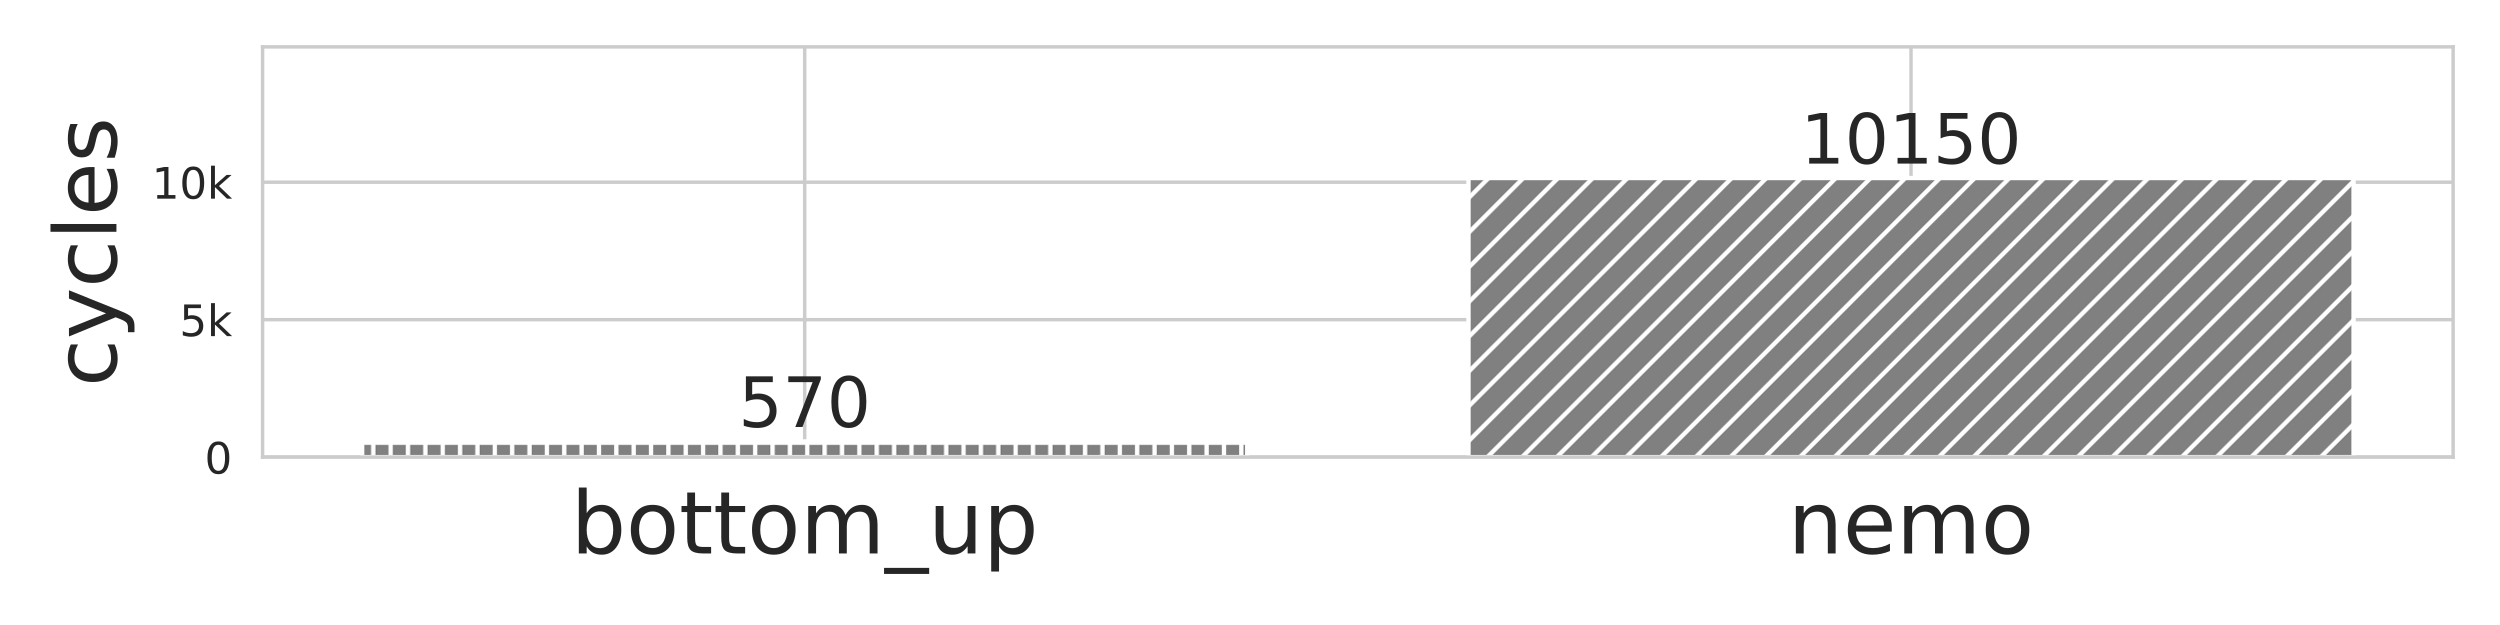
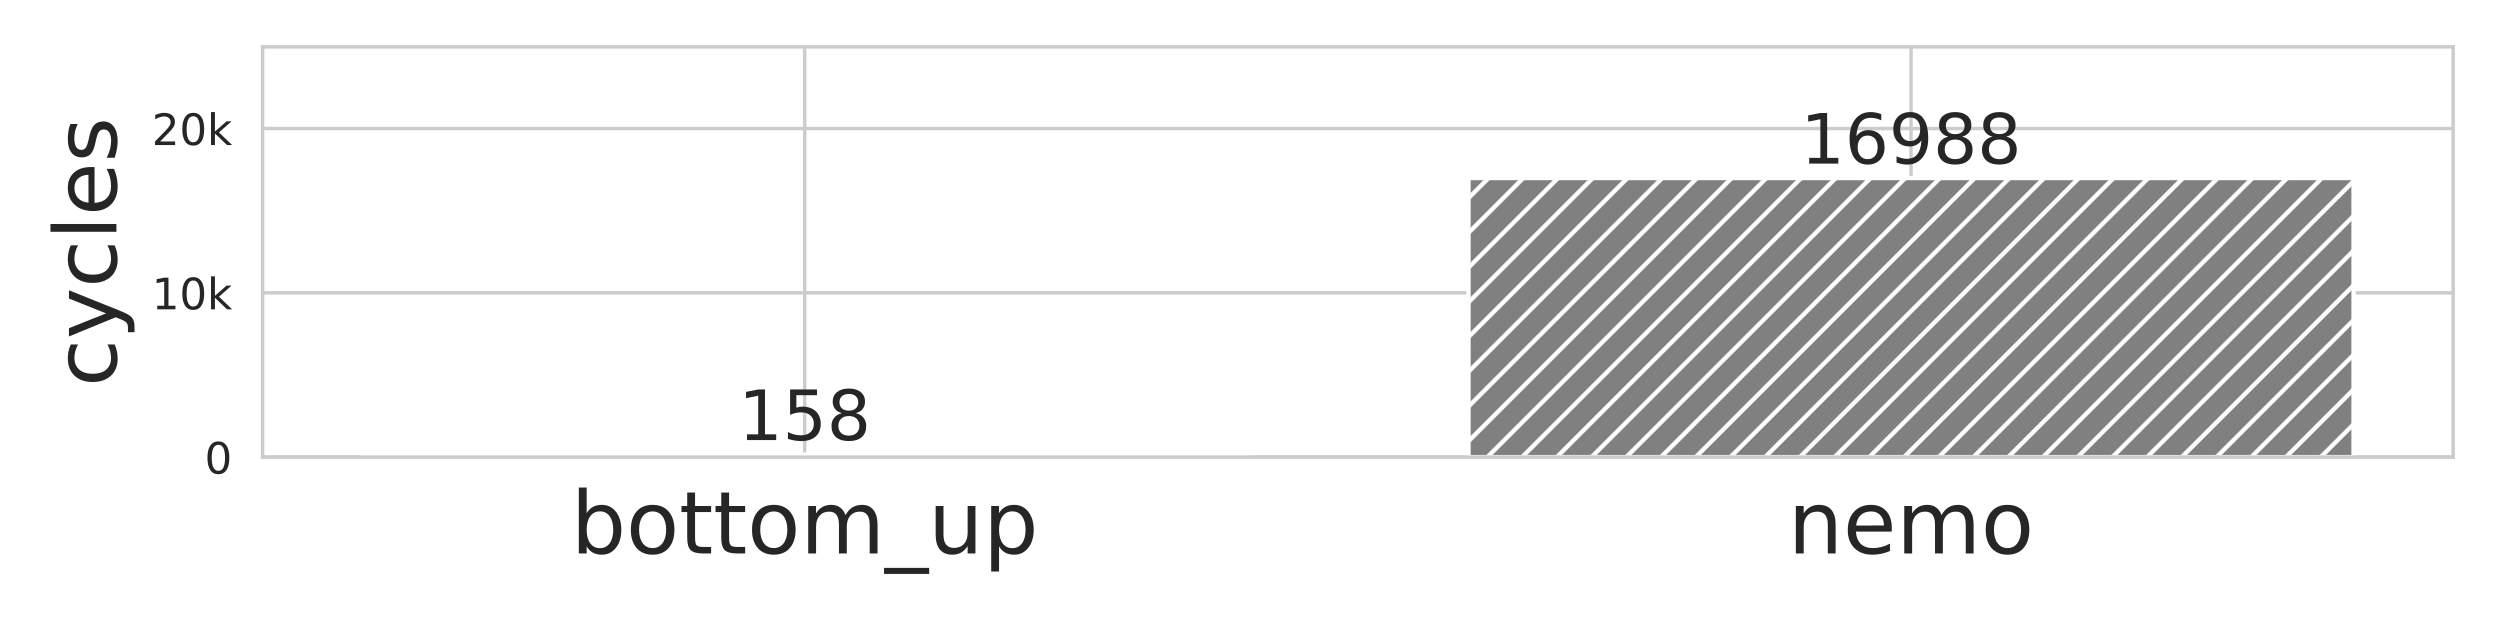
<svg xmlns="http://www.w3.org/2000/svg" xmlns:xlink="http://www.w3.org/1999/xlink" width="576pt" height="144pt" viewBox="0 0 576 144" version="1.1">
  <defs>
    <style type="text/css">*{stroke-linejoin: round; stroke-linecap: butt}</style>
  </defs>
  <g id="figure_1">
    <g id="patch_1">
      <path d="M 0 144  L 576 144  L 576 0  L 0 0  z " style="fill: #ffffff" />
    </g>
    <g id="axes_1">
      <g id="patch_2">
        <path d="M 60.5 105.32  L 565.2 105.32  L 565.2 10.8  L 60.5 10.8  z " style="fill: #ffffff" />
      </g>
      <g id="matplotlib.axis_1">
        <g id="xtick_1">
          <g id="line2d_1">
-             <path d="M 185.401 105.32  L 185.401 10.8  " clip-path="url(#p2349e642f7)" style="fill: none; stroke: #cccccc; stroke-width: 0.8; stroke-linecap: round" />
+             <path d="M 185.401 105.32  L 185.401 10.8  " clip-path="url(#p31f756eddd)" style="fill: none; stroke: #cccccc; stroke-width: 0.8; stroke-linecap: round" />
          </g>
          <g id="text_1">
            <g style="fill: #262626" transform="translate(131.5474 127.5169) scale(0.2 -0.2)">
              <defs>
                <path id="DejaVuSans-62" d="M 3116 1747  Q 3116 2381 2855 2742  Q 2594 3103 2138 3103  Q 1681 3103 1420 2742  Q 1159 2381 1159 1747  Q 1159 1113 1420 752  Q 1681 391 2138 391  Q 2594 391 2855 752  Q 3116 1113 3116 1747  z M 1159 2969  Q 1341 3281 1617 3432  Q 1894 3584 2278 3584  Q 2916 3584 3314 3078  Q 3713 2572 3713 1747  Q 3713 922 3314 415  Q 2916 -91 2278 -91  Q 1894 -91 1617 61  Q 1341 213 1159 525  L 1159 0  L 581 0  L 581 4863  L 1159 4863  L 1159 2969  z " transform="scale(0.015625)" />
                <path id="DejaVuSans-6f" d="M 1959 3097  Q 1497 3097 1228 2736  Q 959 2375 959 1747  Q 959 1119 1226 758  Q 1494 397 1959 397  Q 2419 397 2687 759  Q 2956 1122 2956 1747  Q 2956 2369 2687 2733  Q 2419 3097 1959 3097  z M 1959 3584  Q 2709 3584 3137 3096  Q 3566 2609 3566 1747  Q 3566 888 3137 398  Q 2709 -91 1959 -91  Q 1206 -91 779 398  Q 353 888 353 1747  Q 353 2609 779 3096  Q 1206 3584 1959 3584  z " transform="scale(0.015625)" />
                <path id="DejaVuSans-74" d="M 1172 4494  L 1172 3500  L 2356 3500  L 2356 3053  L 1172 3053  L 1172 1153  Q 1172 725 1289 603  Q 1406 481 1766 481  L 2356 481  L 2356 0  L 1766 0  Q 1100 0 847 248  Q 594 497 594 1153  L 594 3053  L 172 3053  L 172 3500  L 594 3500  L 594 4494  L 1172 4494  z " transform="scale(0.015625)" />
                <path id="DejaVuSans-6d" d="M 3328 2828  Q 3544 3216 3844 3400  Q 4144 3584 4550 3584  Q 5097 3584 5394 3201  Q 5691 2819 5691 2113  L 5691 0  L 5113 0  L 5113 2094  Q 5113 2597 4934 2840  Q 4756 3084 4391 3084  Q 3944 3084 3684 2787  Q 3425 2491 3425 1978  L 3425 0  L 2847 0  L 2847 2094  Q 2847 2600 2669 2842  Q 2491 3084 2119 3084  Q 1678 3084 1418 2786  Q 1159 2488 1159 1978  L 1159 0  L 581 0  L 581 3500  L 1159 3500  L 1159 2956  Q 1356 3278 1631 3431  Q 1906 3584 2284 3584  Q 2666 3584 2933 3390  Q 3200 3197 3328 2828  z " transform="scale(0.015625)" />
                <path id="DejaVuSans-5f" d="M 3263 -1063  L 3263 -1509  L -63 -1509  L -63 -1063  L 3263 -1063  z " transform="scale(0.015625)" />
                <path id="DejaVuSans-75" d="M 544 1381  L 544 3500  L 1119 3500  L 1119 1403  Q 1119 906 1312 657  Q 1506 409 1894 409  Q 2359 409 2629 706  Q 2900 1003 2900 1516  L 2900 3500  L 3475 3500  L 3475 0  L 2900 0  L 2900 538  Q 2691 219 2414 64  Q 2138 -91 1772 -91  Q 1169 -91 856 284  Q 544 659 544 1381  z M 1991 3584  L 1991 3584  z " transform="scale(0.015625)" />
                <path id="DejaVuSans-70" d="M 1159 525  L 1159 -1331  L 581 -1331  L 581 3500  L 1159 3500  L 1159 2969  Q 1341 3281 1617 3432  Q 1894 3584 2278 3584  Q 2916 3584 3314 3078  Q 3713 2572 3713 1747  Q 3713 922 3314 415  Q 2916 -91 2278 -91  Q 1894 -91 1617 61  Q 1341 213 1159 525  z M 3116 1747  Q 3116 2381 2855 2742  Q 2594 3103 2138 3103  Q 1681 3103 1420 2742  Q 1159 2381 1159 1747  Q 1159 1113 1420 752  Q 1681 391 2138 391  Q 2594 391 2855 752  Q 3116 1113 3116 1747  z " transform="scale(0.015625)" />
              </defs>
              <use xlink:href="#DejaVuSans-62" />
              <use xlink:href="#DejaVuSans-6f" x="63.477" />
              <use xlink:href="#DejaVuSans-74" x="124.658" />
              <use xlink:href="#DejaVuSans-74" x="163.867" />
              <use xlink:href="#DejaVuSans-6f" x="203.076" />
              <use xlink:href="#DejaVuSans-6d" x="264.258" />
              <use xlink:href="#DejaVuSans-5f" x="361.67" />
              <use xlink:href="#DejaVuSans-75" x="411.67" />
              <use xlink:href="#DejaVuSans-70" x="475.049" />
            </g>
          </g>
        </g>
        <g id="xtick_2">
          <g id="line2d_2">
-             <path d="M 440.299 105.32  L 440.299 10.8  " clip-path="url(#p2349e642f7)" style="fill: none; stroke: #cccccc; stroke-width: 0.8; stroke-linecap: round" />
+             <path d="M 440.299 105.32  L 440.299 10.8  " clip-path="url(#p31f756eddd)" style="fill: none; stroke: #cccccc; stroke-width: 0.8; stroke-linecap: round" />
          </g>
          <g id="text_2">
            <g style="fill: #262626" transform="translate(411.9495 127.5169) scale(0.2 -0.2)">
              <defs>
                <path id="DejaVuSans-6e" d="M 3513 2113  L 3513 0  L 2938 0  L 2938 2094  Q 2938 2591 2744 2837  Q 2550 3084 2163 3084  Q 1697 3084 1428 2787  Q 1159 2491 1159 1978  L 1159 0  L 581 0  L 581 3500  L 1159 3500  L 1159 2956  Q 1366 3272 1645 3428  Q 1925 3584 2291 3584  Q 2894 3584 3203 3211  Q 3513 2838 3513 2113  z " transform="scale(0.015625)" />
                <path id="DejaVuSans-65" d="M 3597 1894  L 3597 1613  L 953 1613  Q 991 1019 1311 708  Q 1631 397 2203 397  Q 2534 397 2845 478  Q 3156 559 3463 722  L 3463 178  Q 3153 47 2828 -22  Q 2503 -91 2169 -91  Q 1331 -91 842 396  Q 353 884 353 1716  Q 353 2575 817 3079  Q 1281 3584 2069 3584  Q 2775 3584 3186 3129  Q 3597 2675 3597 1894  z M 3022 2063  Q 3016 2534 2758 2815  Q 2500 3097 2075 3097  Q 1594 3097 1305 2825  Q 1016 2553 972 2059  L 3022 2063  z " transform="scale(0.015625)" />
              </defs>
              <use xlink:href="#DejaVuSans-6e" />
              <use xlink:href="#DejaVuSans-65" x="63.379" />
              <use xlink:href="#DejaVuSans-6d" x="124.902" />
              <use xlink:href="#DejaVuSans-6f" x="222.314" />
            </g>
          </g>
        </g>
      </g>
      <g id="matplotlib.axis_2">
        <g id="ytick_1">
          <g id="line2d_3">
-             <path d="M 60.5 105.32  L 565.2 105.32  " clip-path="url(#p2349e642f7)" style="fill: none; stroke: #cccccc; stroke-width: 0.8; stroke-linecap: round" />
+             <path d="M 60.5 105.32  L 565.2 105.32  " clip-path="url(#p31f756eddd)" style="fill: none; stroke: #cccccc; stroke-width: 0.8; stroke-linecap: round" />
          </g>
          <g id="text_3">
            <g style="fill: #262626" transform="translate(47.1375 109.1192) scale(0.1 -0.1)">
              <defs>
                <path id="DejaVuSans-30" d="M 2034 4250  Q 1547 4250 1301 3770  Q 1056 3291 1056 2328  Q 1056 1369 1301 889  Q 1547 409 2034 409  Q 2525 409 2770 889  Q 3016 1369 3016 2328  Q 3016 3291 2770 3770  Q 2525 4250 2034 4250  z M 2034 4750  Q 2819 4750 3233 4129  Q 3647 3509 3647 2328  Q 3647 1150 3233 529  Q 2819 -91 2034 -91  Q 1250 -91 836 529  Q 422 1150 422 2328  Q 422 3509 836 4129  Q 1250 4750 2034 4750  z " transform="scale(0.015625)" />
              </defs>
              <use xlink:href="#DejaVuSans-30" />
            </g>
          </g>
        </g>
        <g id="ytick_2">
          <g id="line2d_4">
-             <path d="M 60.5 73.647  L 565.2 73.647  " clip-path="url(#p2349e642f7)" style="fill: none; stroke: #cccccc; stroke-width: 0.8; stroke-linecap: round" />
+             <path d="M 60.5 67.469  L 565.2 67.469  " clip-path="url(#p31f756eddd)" style="fill: none; stroke: #cccccc; stroke-width: 0.8; stroke-linecap: round" />
          </g>
          <g id="text_4">
-             <g style="fill: #262626" transform="translate(41.34687 77.44624) scale(0.1 -0.1)">
+             <g style="fill: #262626" transform="translate(34.98438 71.26826) scale(0.1 -0.1)">
              <defs>
-                 <path id="DejaVuSans-35" d="M 691 4666  L 3169 4666  L 3169 4134  L 1269 4134  L 1269 2991  Q 1406 3038 1543 3061  Q 1681 3084 1819 3084  Q 2600 3084 3056 2656  Q 3513 2228 3513 1497  Q 3513 744 3044 326  Q 2575 -91 1722 -91  Q 1428 -91 1123 -41  Q 819 9 494 109  L 494 744  Q 775 591 1075 516  Q 1375 441 1709 441  Q 2250 441 2565 725  Q 2881 1009 2881 1497  Q 2881 1984 2565 2268  Q 2250 2553 1709 2553  Q 1456 2553 1204 2497  Q 953 2441 691 2322  L 691 4666  z " transform="scale(0.015625)" />
+                 <path id="DejaVuSans-31" d="M 794 531  L 1825 531  L 1825 4091  L 703 3866  L 703 4441  L 1819 4666  L 2450 4666  L 2450 531  L 3481 531  L 3481 0  L 794 0  L 794 531  z " transform="scale(0.015625)" />
                <path id="DejaVuSans-6b" d="M 581 4863  L 1159 4863  L 1159 1991  L 2875 3500  L 3609 3500  L 1753 1863  L 3688 0  L 2938 0  L 1159 1709  L 1159 0  L 581 0  L 581 4863  z " transform="scale(0.015625)" />
              </defs>
-               <use xlink:href="#DejaVuSans-35" />
-               <use xlink:href="#DejaVuSans-6b" x="63.623" />
+               <use xlink:href="#DejaVuSans-31" />
+               <use xlink:href="#DejaVuSans-30" x="63.623" />
+               <use xlink:href="#DejaVuSans-6b" x="127.246" />
            </g>
          </g>
        </g>
        <g id="ytick_3">
          <g id="line2d_5">
-             <path d="M 60.5 41.974  L 565.2 41.974  " clip-path="url(#p2349e642f7)" style="fill: none; stroke: #cccccc; stroke-width: 0.8; stroke-linecap: round" />
+             <path d="M 60.5 29.618  L 565.2 29.618  " clip-path="url(#p31f756eddd)" style="fill: none; stroke: #cccccc; stroke-width: 0.8; stroke-linecap: round" />
          </g>
          <g id="text_5">
-             <g style="fill: #262626" transform="translate(34.98438 45.77326) scale(0.1 -0.1)">
+             <g style="fill: #262626" transform="translate(34.98438 33.4173) scale(0.1 -0.1)">
              <defs>
-                 <path id="DejaVuSans-31" d="M 794 531  L 1825 531  L 1825 4091  L 703 3866  L 703 4441  L 1819 4666  L 2450 4666  L 2450 531  L 3481 531  L 3481 0  L 794 0  L 794 531  z " transform="scale(0.015625)" />
+                 <path id="DejaVuSans-32" d="M 1228 531  L 3431 531  L 3431 0  L 469 0  L 469 531  Q 828 903 1448 1529  Q 2069 2156 2228 2338  Q 2531 2678 2651 2914  Q 2772 3150 2772 3378  Q 2772 3750 2511 3984  Q 2250 4219 1831 4219  Q 1534 4219 1204 4116  Q 875 4013 500 3803  L 500 4441  Q 881 4594 1212 4672  Q 1544 4750 1819 4750  Q 2544 4750 2975 4387  Q 3406 4025 3406 3419  Q 3406 3131 3298 2873  Q 3191 2616 2906 2266  Q 2828 2175 2409 1742  Q 1991 1309 1228 531  z " transform="scale(0.015625)" />
              </defs>
-               <use xlink:href="#DejaVuSans-31" />
+               <use xlink:href="#DejaVuSans-32" />
              <use xlink:href="#DejaVuSans-30" x="63.623" />
              <use xlink:href="#DejaVuSans-6b" x="127.246" />
            </g>
          </g>
        </g>
        <g id="text_6">
          <g style="fill: #262626" transform="translate(26.825 89.11625) rotate(-90) scale(0.2 -0.2)">
            <defs>
              <path id="DejaVuSans-63" d="M 3122 3366  L 3122 2828  Q 2878 2963 2633 3030  Q 2388 3097 2138 3097  Q 1578 3097 1268 2742  Q 959 2388 959 1747  Q 959 1106 1268 751  Q 1578 397 2138 397  Q 2388 397 2633 464  Q 2878 531 3122 666  L 3122 134  Q 2881 22 2623 -34  Q 2366 -91 2075 -91  Q 1284 -91 818 406  Q 353 903 353 1747  Q 353 2603 823 3093  Q 1294 3584 2113 3584  Q 2378 3584 2631 3529  Q 2884 3475 3122 3366  z " transform="scale(0.015625)" />
              <path id="DejaVuSans-79" d="M 2059 -325  Q 1816 -950 1584 -1140  Q 1353 -1331 966 -1331  L 506 -1331  L 506 -850  L 844 -850  Q 1081 -850 1212 -737  Q 1344 -625 1503 -206  L 1606 56  L 191 3500  L 800 3500  L 1894 763  L 2988 3500  L 3597 3500  L 2059 -325  z " transform="scale(0.015625)" />
              <path id="DejaVuSans-6c" d="M 603 4863  L 1178 4863  L 1178 0  L 603 0  L 603 4863  z " transform="scale(0.015625)" />
              <path id="DejaVuSans-73" d="M 2834 3397  L 2834 2853  Q 2591 2978 2328 3040  Q 2066 3103 1784 3103  Q 1356 3103 1142 2972  Q 928 2841 928 2578  Q 928 2378 1081 2264  Q 1234 2150 1697 2047  L 1894 2003  Q 2506 1872 2764 1633  Q 3022 1394 3022 966  Q 3022 478 2636 193  Q 2250 -91 1575 -91  Q 1294 -91 989 -36  Q 684 19 347 128  L 347 722  Q 666 556 975 473  Q 1284 391 1588 391  Q 1994 391 2212 530  Q 2431 669 2431 922  Q 2431 1156 2273 1281  Q 2116 1406 1581 1522  L 1381 1569  Q 847 1681 609 1914  Q 372 2147 372 2553  Q 372 3047 722 3315  Q 1072 3584 1716 3584  Q 2034 3584 2315 3537  Q 2597 3491 2834 3397  z " transform="scale(0.015625)" />
            </defs>
            <use xlink:href="#DejaVuSans-63" />
            <use xlink:href="#DejaVuSans-79" x="54.98" />
            <use xlink:href="#DejaVuSans-63" x="114.16" />
            <use xlink:href="#DejaVuSans-6c" x="169.141" />
            <use xlink:href="#DejaVuSans-65" x="196.924" />
            <use xlink:href="#DejaVuSans-73" x="258.447" />
          </g>
        </g>
      </g>
      <g id="patch_3">
-         <path d="M 83.441 105.32  L 287.36 105.32  L 287.36 101.706  L 83.441 101.706  z " clip-path="url(#p2349e642f7)" style="fill: url(#heab3e71fbf); stroke: #ffffff; stroke-linejoin: miter" />
+         <path d="M 83.441 105.32  L 287.36 105.32  L 287.36 104.722  L 83.441 104.722  z " clip-path="url(#p31f756eddd)" style="fill: url(#hb556a7e01a); stroke: #ffffff; stroke-linejoin: miter" />
      </g>
      <g id="patch_4">
-         <path d="M 338.34 105.32  L 542.259 105.32  L 542.259 41.021  L 338.34 41.021  z " clip-path="url(#p2349e642f7)" style="fill: url(#hcec66dcb1b); stroke: #ffffff; stroke-linejoin: miter" />
+         <path d="M 338.34 105.32  L 542.259 105.32  L 542.259 41.021  L 338.34 41.021  z " clip-path="url(#p31f756eddd)" style="fill: url(#h53a1575039); stroke: #ffffff; stroke-linejoin: miter" />
      </g>
      <g id="patch_5">
        <path d="M 60.5 105.32  L 60.5 10.8  " style="fill: none; stroke: #cccccc; stroke-width: 0.8; stroke-linejoin: miter; stroke-linecap: square" />
      </g>
      <g id="patch_6">
        <path d="M 565.2 105.32  L 565.2 10.8  " style="fill: none; stroke: #cccccc; stroke-width: 0.8; stroke-linejoin: miter; stroke-linecap: square" />
      </g>
      <g id="patch_7">
        <path d="M 60.5 105.32  L 565.2 105.32  " style="fill: none; stroke: #cccccc; stroke-width: 0.8; stroke-linejoin: miter; stroke-linecap: square" />
      </g>
      <g id="patch_8">
        <path d="M 60.5 10.8  L 565.2 10.8  " style="fill: none; stroke: #cccccc; stroke-width: 0.8; stroke-linejoin: miter; stroke-linecap: square" />
      </g>
      <g id="text_7">
-         <g style="fill: #262626" transform="translate(170.1305 98.37861) scale(0.16 -0.16)">
+         <g style="fill: #262626" transform="translate(170.1305 101.3945) scale(0.16 -0.16)">
          <defs>
-             <path id="DejaVuSans-37" d="M 525 4666  L 3525 4666  L 3525 4397  L 1831 0  L 1172 0  L 2766 4134  L 525 4134  L 525 4666  z " transform="scale(0.015625)" />
+             <path id="DejaVuSans-35" d="M 691 4666  L 3169 4666  L 3169 4134  L 1269 4134  L 1269 2991  Q 1406 3038 1543 3061  Q 1681 3084 1819 3084  Q 2600 3084 3056 2656  Q 3513 2228 3513 1497  Q 3513 744 3044 326  Q 2575 -91 1722 -91  Q 1428 -91 1123 -41  Q 819 9 494 109  L 494 744  Q 775 591 1075 516  Q 1375 441 1709 441  Q 2250 441 2565 725  Q 2881 1009 2881 1497  Q 2881 1984 2565 2268  Q 2250 2553 1709 2553  Q 1456 2553 1204 2497  Q 953 2441 691 2322  L 691 4666  z " transform="scale(0.015625)" />
+             <path id="DejaVuSans-38" d="M 2034 2216  Q 1584 2216 1326 1975  Q 1069 1734 1069 1313  Q 1069 891 1326 650  Q 1584 409 2034 409  Q 2484 409 2743 651  Q 3003 894 3003 1313  Q 3003 1734 2745 1975  Q 2488 2216 2034 2216  z M 1403 2484  Q 997 2584 770 2862  Q 544 3141 544 3541  Q 544 4100 942 4425  Q 1341 4750 2034 4750  Q 2731 4750 3128 4425  Q 3525 4100 3525 3541  Q 3525 3141 3298 2862  Q 3072 2584 2669 2484  Q 3125 2378 3379 2068  Q 3634 1759 3634 1313  Q 3634 634 3220 271  Q 2806 -91 2034 -91  Q 1263 -91 848 271  Q 434 634 434 1313  Q 434 1759 690 2068  Q 947 2378 1403 2484  z M 1172 3481  Q 1172 3119 1398 2916  Q 1625 2713 2034 2713  Q 2441 2713 2670 2916  Q 2900 3119 2900 3481  Q 2900 3844 2670 4047  Q 2441 4250 2034 4250  Q 1625 4250 1398 4047  Q 1172 3844 1172 3481  z " transform="scale(0.015625)" />
          </defs>
-           <use xlink:href="#DejaVuSans-35" />
-           <use xlink:href="#DejaVuSans-37" x="63.623" />
-           <use xlink:href="#DejaVuSans-30" x="127.246" />
+           <use xlink:href="#DejaVuSans-31" />
+           <use xlink:href="#DejaVuSans-35" x="63.623" />
+           <use xlink:href="#DejaVuSans-38" x="127.246" />
        </g>
      </g>
      <g id="text_8">
        <g style="fill: #262626" transform="translate(414.8495 37.69318) scale(0.16 -0.16)">
+           <defs>
+             <path id="DejaVuSans-36" d="M 2113 2584  Q 1688 2584 1439 2293  Q 1191 2003 1191 1497  Q 1191 994 1439 701  Q 1688 409 2113 409  Q 2538 409 2786 701  Q 3034 994 3034 1497  Q 3034 2003 2786 2293  Q 2538 2584 2113 2584  z M 3366 4563  L 3366 3988  Q 3128 4100 2886 4159  Q 2644 4219 2406 4219  Q 1781 4219 1451 3797  Q 1122 3375 1075 2522  Q 1259 2794 1537 2939  Q 1816 3084 2150 3084  Q 2853 3084 3261 2657  Q 3669 2231 3669 1497  Q 3669 778 3244 343  Q 2819 -91 2113 -91  Q 1303 -91 875 529  Q 447 1150 447 2328  Q 447 3434 972 4092  Q 1497 4750 2381 4750  Q 2619 4750 2861 4703  Q 3103 4656 3366 4563  z " transform="scale(0.015625)" />
+             <path id="DejaVuSans-39" d="M 703 97  L 703 672  Q 941 559 1184 500  Q 1428 441 1663 441  Q 2288 441 2617 861  Q 2947 1281 2994 2138  Q 2813 1869 2534 1725  Q 2256 1581 1919 1581  Q 1219 1581 811 2004  Q 403 2428 403 3163  Q 403 3881 828 4315  Q 1253 4750 1959 4750  Q 2769 4750 3195 4129  Q 3622 3509 3622 2328  Q 3622 1225 3098 567  Q 2575 -91 1691 -91  Q 1453 -91 1209 -44  Q 966 3 703 97  z M 1959 2075  Q 2384 2075 2632 2365  Q 2881 2656 2881 3163  Q 2881 3666 2632 3958  Q 2384 4250 1959 4250  Q 1534 4250 1286 3958  Q 1038 3666 1038 3163  Q 1038 2656 1286 2365  Q 1534 2075 1959 2075  z " transform="scale(0.015625)" />
+           </defs>
          <use xlink:href="#DejaVuSans-31" />
-           <use xlink:href="#DejaVuSans-30" x="63.623" />
-           <use xlink:href="#DejaVuSans-31" x="127.246" />
-           <use xlink:href="#DejaVuSans-35" x="190.869" />
-           <use xlink:href="#DejaVuSans-30" x="254.492" />
+           <use xlink:href="#DejaVuSans-36" x="63.623" />
+           <use xlink:href="#DejaVuSans-39" x="127.246" />
+           <use xlink:href="#DejaVuSans-38" x="190.869" />
+           <use xlink:href="#DejaVuSans-38" x="254.492" />
        </g>
      </g>
    </g>
  </g>
  <defs>
-     <clipPath id="p2349e642f7">
+     <clipPath id="p31f756eddd">
      <rect x="60.5" y="10.8" width="504.7" height="94.52" />
    </clipPath>
  </defs>
  <defs>
-     <pattern id="heab3e71fbf" patternUnits="userSpaceOnUse" x="0" y="0" width="72" height="72">
+     <pattern id="hb556a7e01a" patternUnits="userSpaceOnUse" x="0" y="0" width="72" height="72">
      <rect x="0" y="0" width="73" height="73" fill="#808080" />
      <path d="M 0 70  L 72 70  M 0 66  L 72 66  M 0 62  L 72 62  M 0 58  L 72 58  M 0 54  L 72 54  M 0 50  L 72 50  M 0 46  L 72 46  M 0 42  L 72 42  M 0 38  L 72 38  M 0 34  L 72 34  M 0 30  L 72 30  M 0 26  L 72 26  M 0 22  L 72 22  M 0 18  L 72 18  M 0 14  L 72 14  M 0 10  L 72 10  M 0 6  L 72 6  M 0 2  L 72 2  M 2 72  L 2 0  M 6 72  L 6 0  M 10 72  L 10 0  M 14 72  L 14 0  M 18 72  L 18 0  M 22 72  L 22 0  M 26 72  L 26 0  M 30 72  L 30 0  M 34 72  L 34 0  M 38 72  L 38 0  M 42 72  L 42 0  M 46 72  L 46 0  M 50 72  L 50 0  M 54 72  L 54 0  M 58 72  L 58 0  M 62 72  L 62 0  M 66 72  L 66 0  M 70 72  L 70 0  " style="fill: #ffffff; stroke: #ffffff; stroke-width: 1.0; stroke-linecap: butt; stroke-linejoin: miter" />
    </pattern>
-     <pattern id="hcec66dcb1b" patternUnits="userSpaceOnUse" x="0" y="0" width="72" height="72">
+     <pattern id="h53a1575039" patternUnits="userSpaceOnUse" x="0" y="0" width="72" height="72">
      <rect x="0" y="0" width="73" height="73" fill="#808080" />
      <path d="M -36 36  L 36 -36  M -32 40  L 40 -32  M -28 44  L 44 -28  M -24 48  L 48 -24  M -20 52  L 52 -20  M -16 56  L 56 -16  M -12 60  L 60 -12  M -8 64  L 64 -8  M -4 68  L 68 -4  M 0 72  L 72 0  M 4 76  L 76 4  M 8 80  L 80 8  M 12 84  L 84 12  M 16 88  L 88 16  M 20 92  L 92 20  M 24 96  L 96 24  M 28 100  L 100 28  M 32 104  L 104 32  M 36 108  L 108 36  " style="fill: #ffffff; stroke: #ffffff; stroke-width: 1.0; stroke-linecap: butt; stroke-linejoin: miter" />
    </pattern>
  </defs>
</svg>
